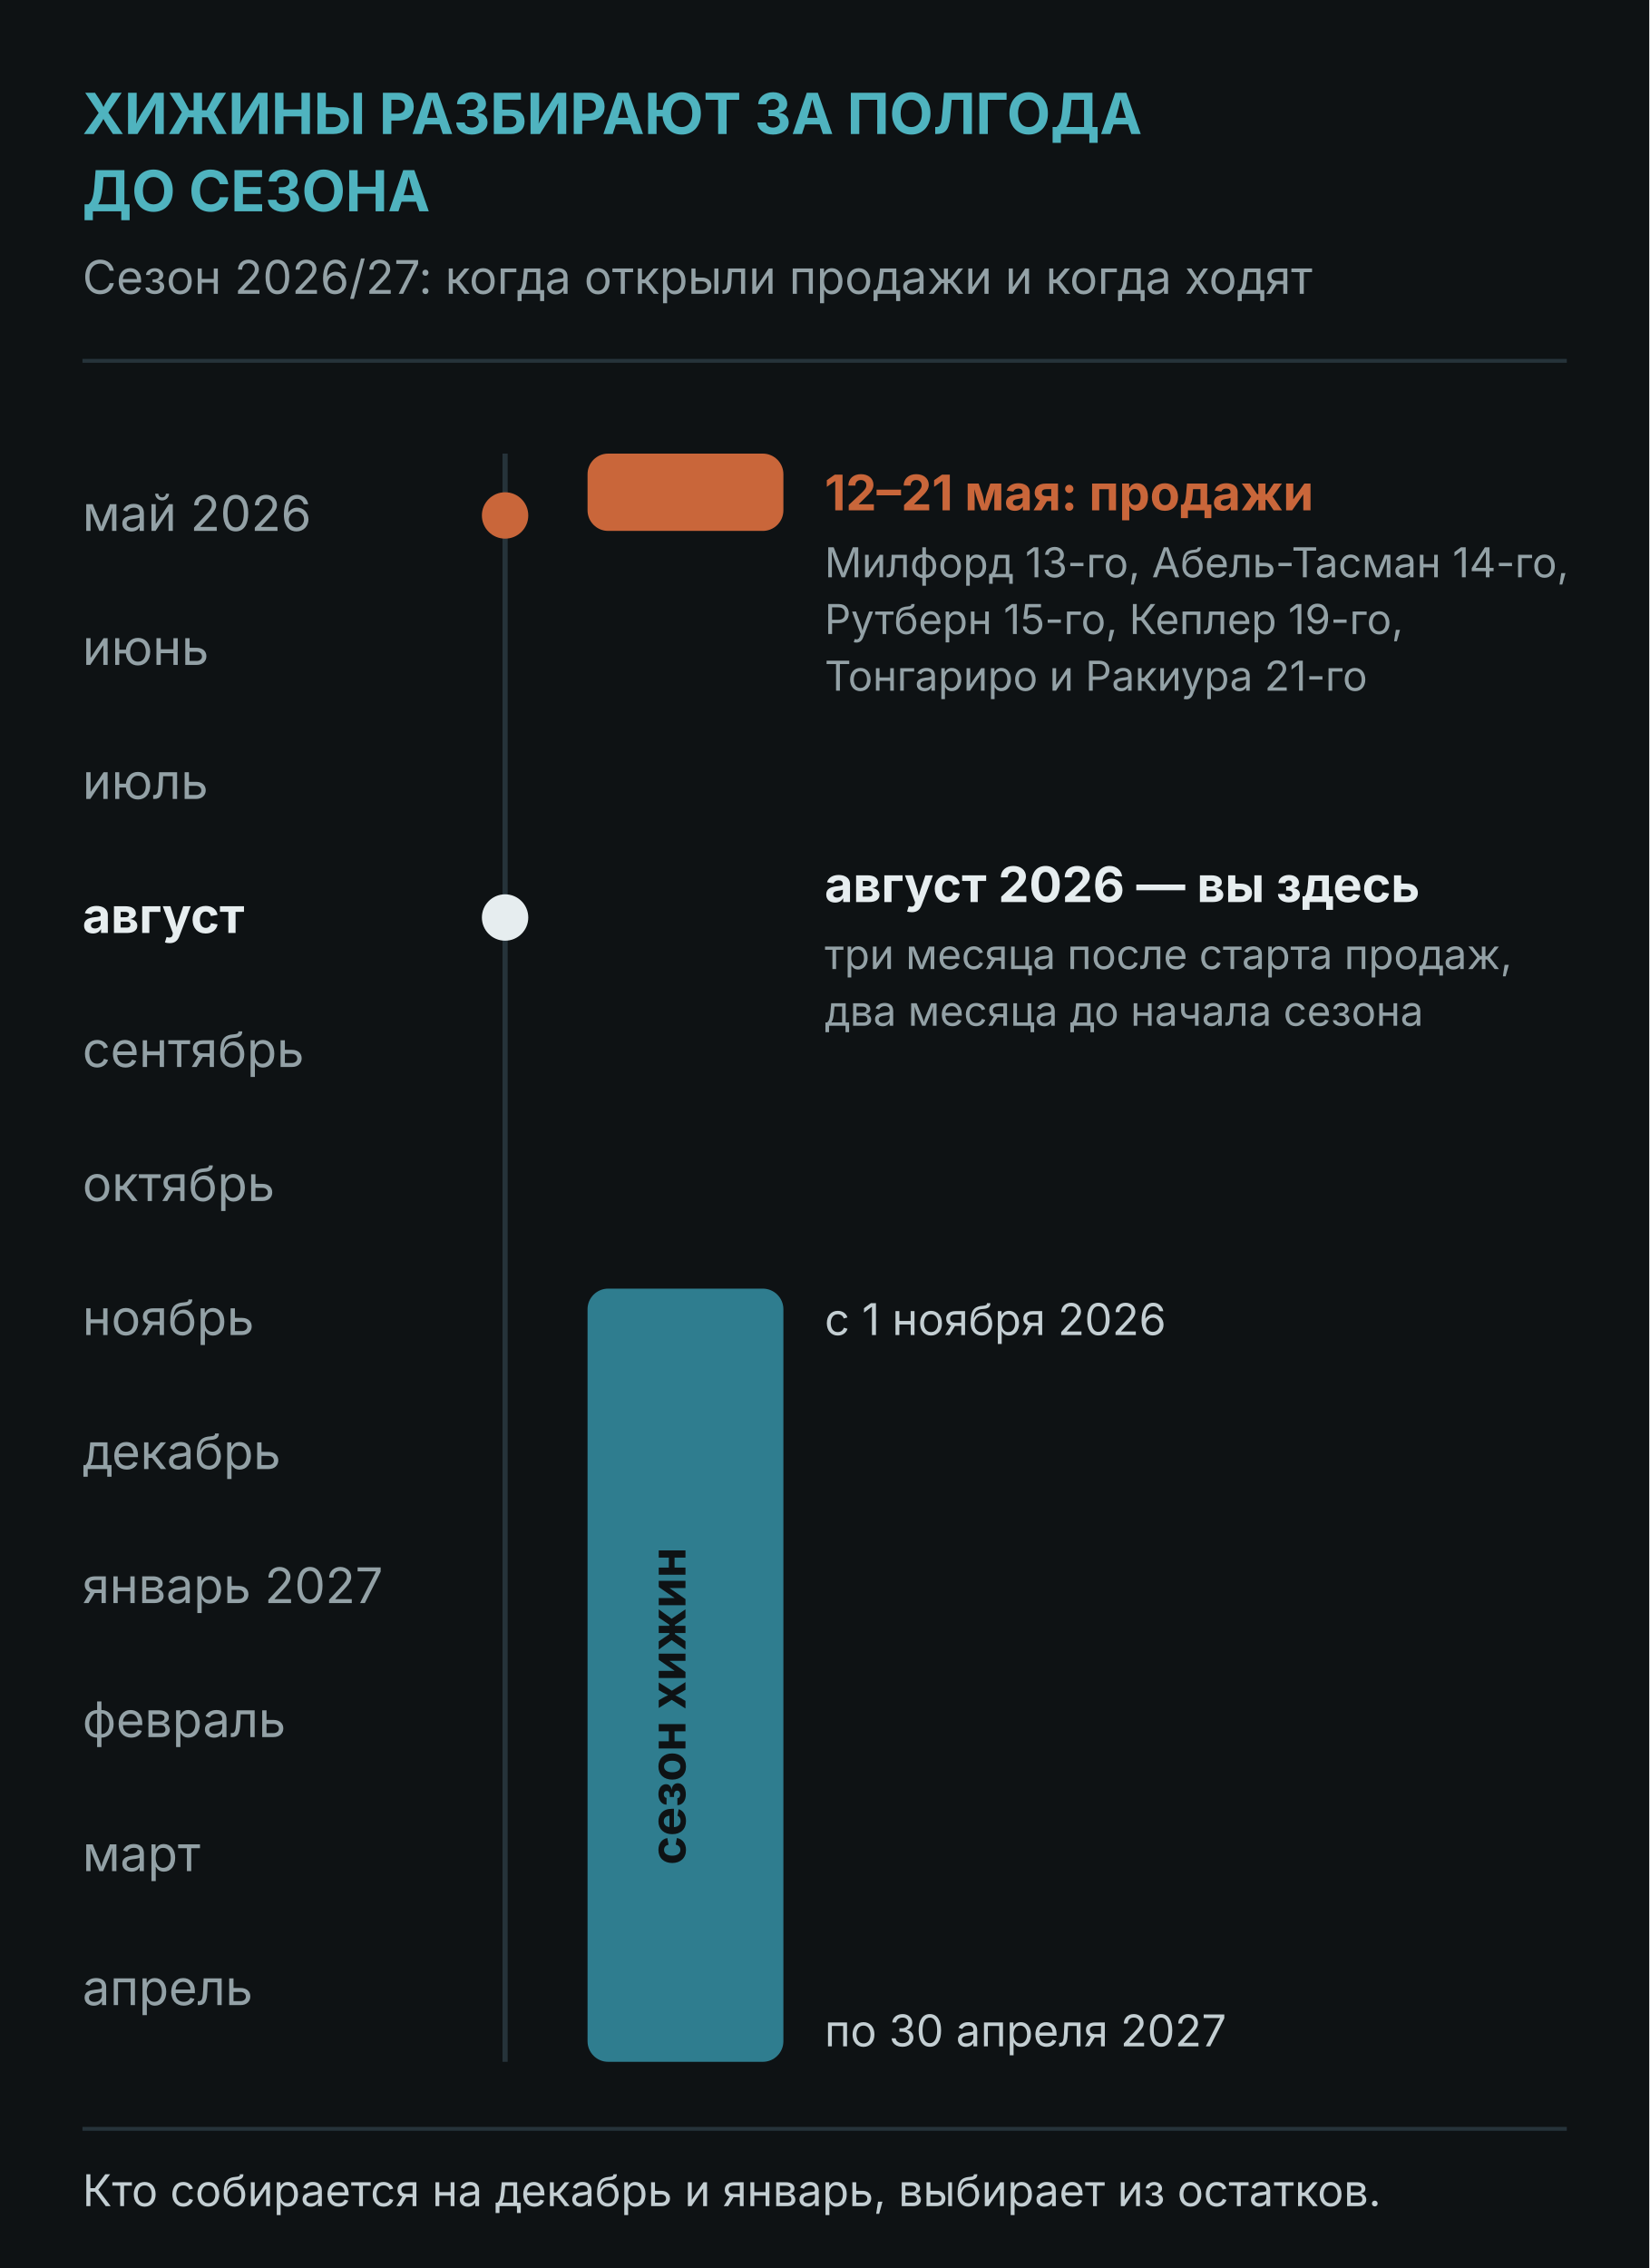
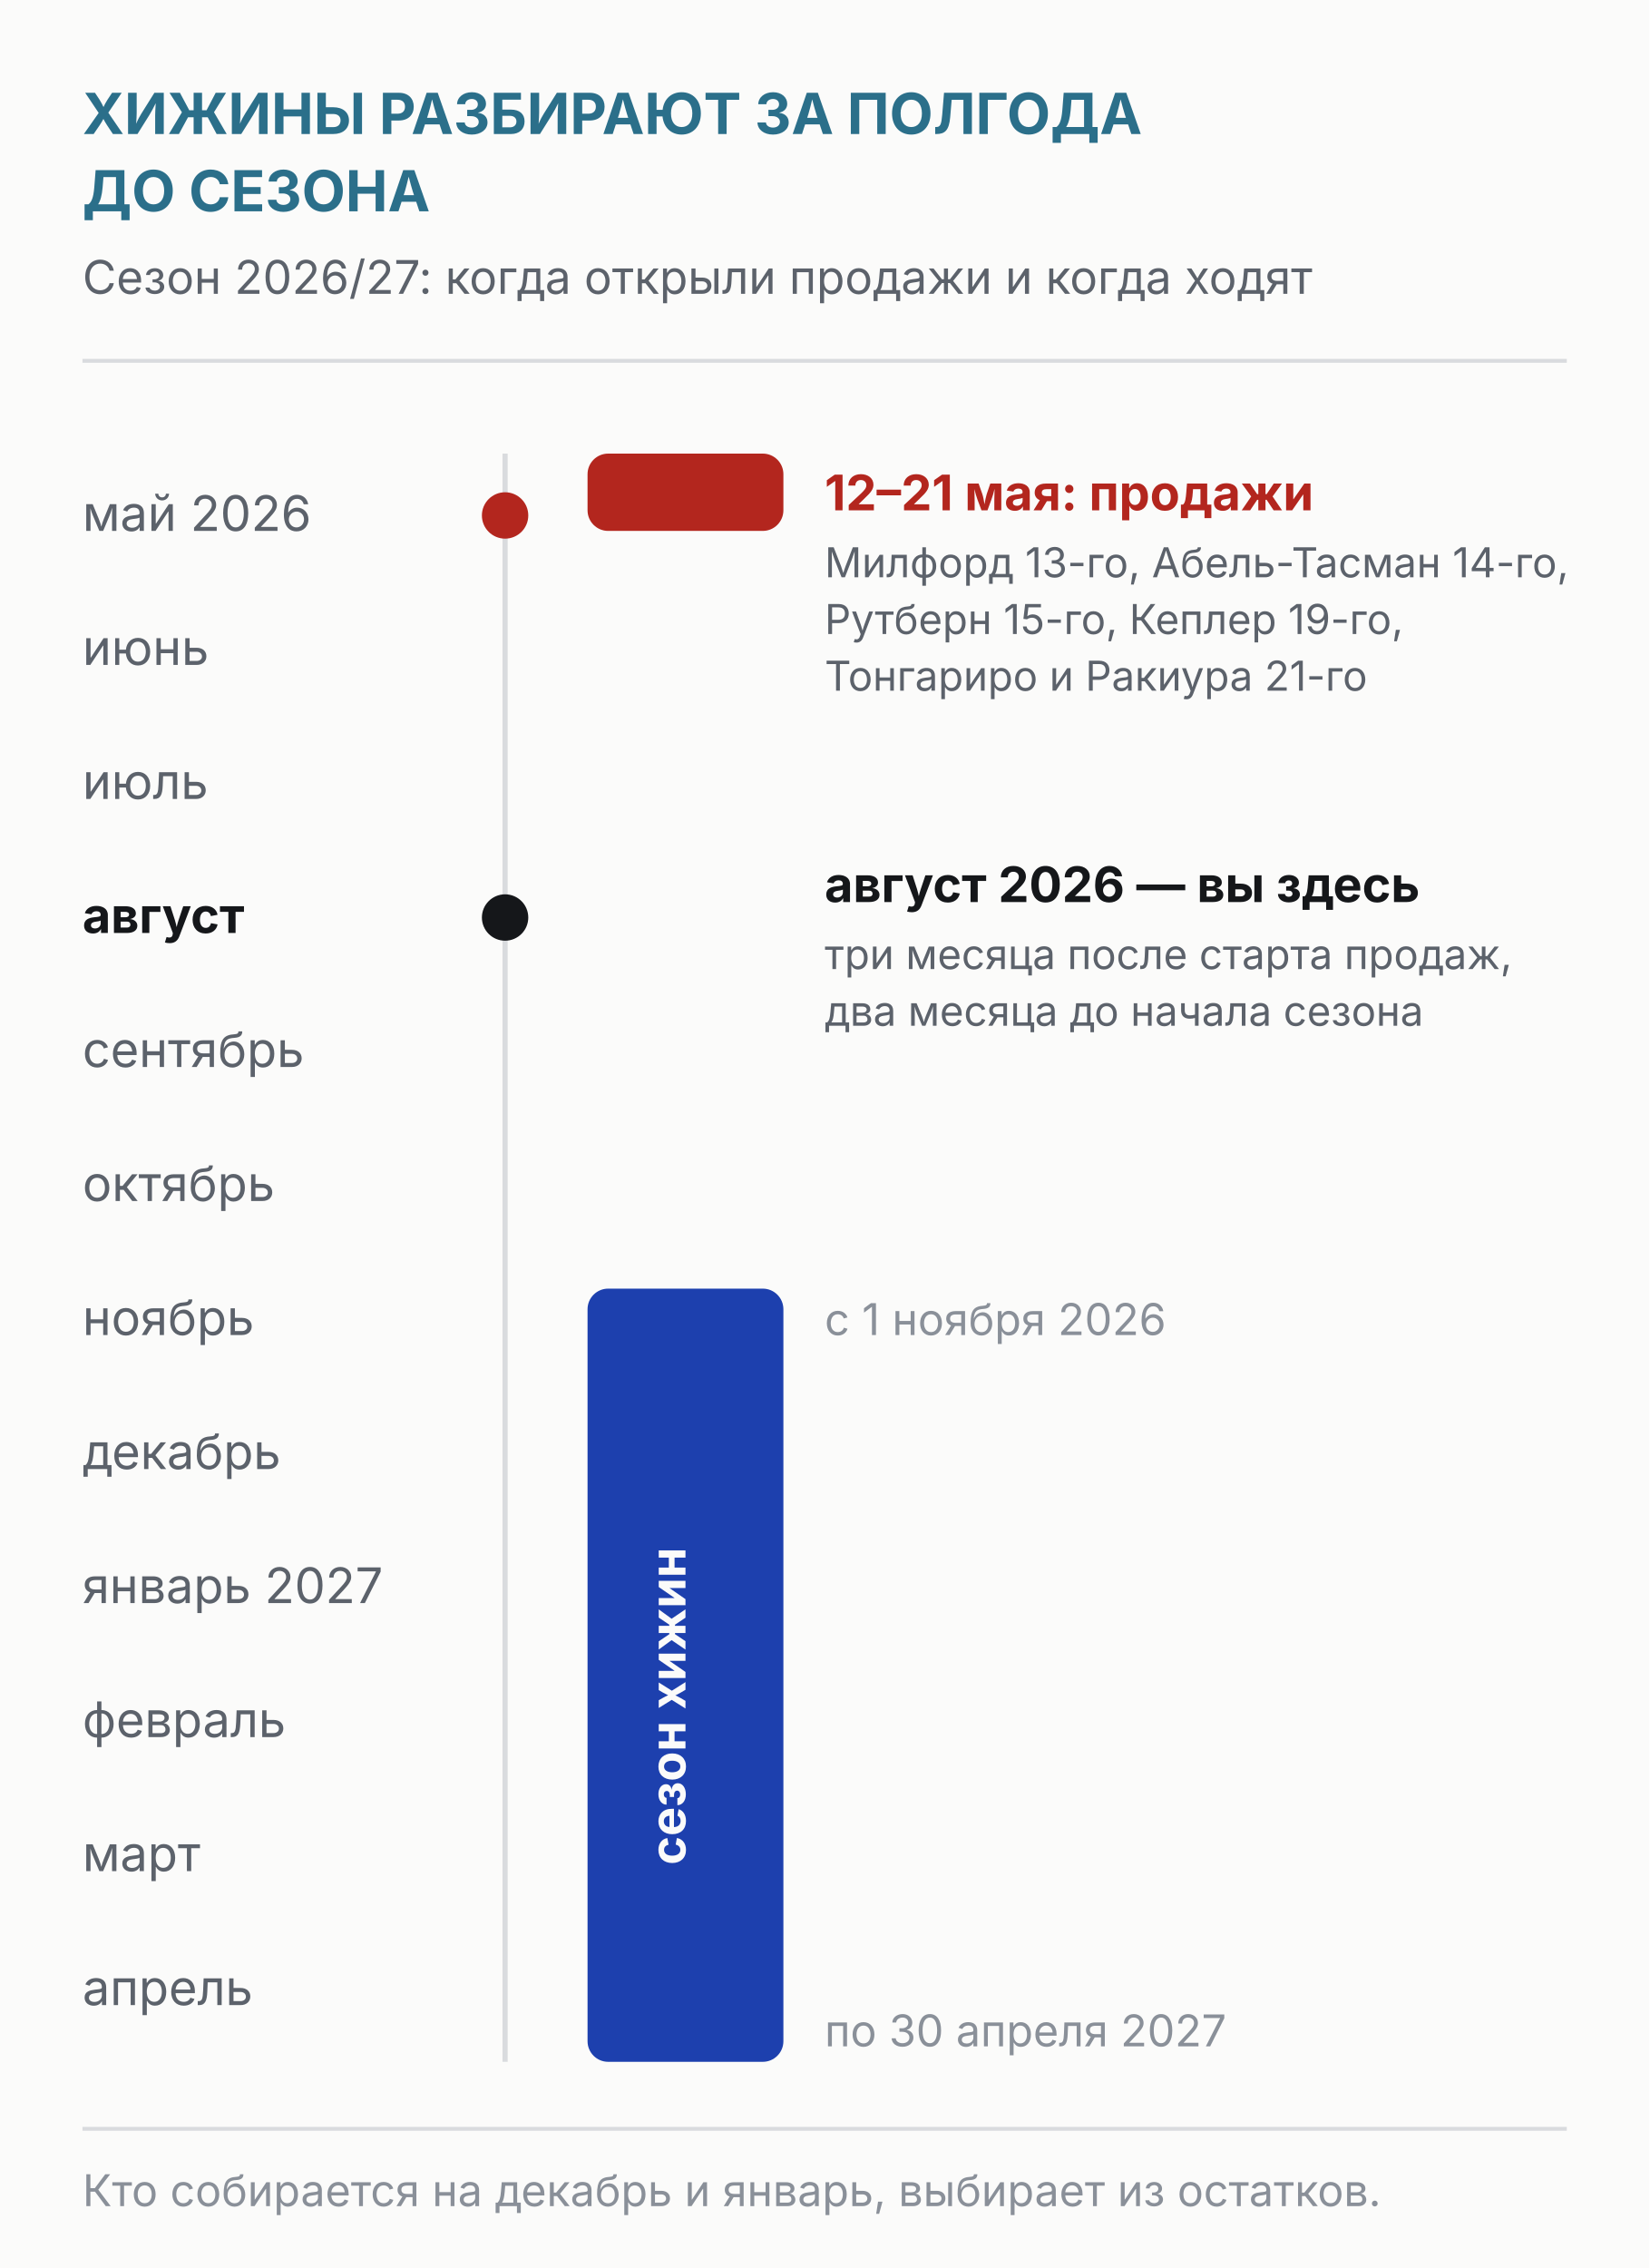
<svg xmlns="http://www.w3.org/2000/svg" viewBox="0 0 640 880" width="640" height="880" font-family="system-ui,-apple-system,sans-serif">
-   <rect width="640" height="880" fill="#0e1214" />
-   <text x="32" y="52" fill="#4fb3bf" font-size="22" font-weight="700">ХИЖИНЫ РАЗБИРАЮТ ЗА ПОЛГОДА</text>
-   <text x="32" y="82" fill="#4fb3bf" font-size="22" font-weight="700">ДО СЕЗОНА</text>
-   <text x="32" y="114" fill="#93a1a6" font-size="18">Сезон 2026/27: когда открыли продажи и когда ходят</text>
-   <line x1="32" y1="140" x2="608" y2="140" stroke="#26333a" stroke-width="1.5" />
-   <line x1="196" y1="176" x2="196" y2="800" stroke="#26333a" stroke-width="2" />
-   <g font-size="19" fill="#93a1a6">
+   <rect width="640" height="880" fill="#fbfbfa" />
+   <text x="32" y="52" fill="#2b6f8a" font-size="22" font-weight="700">ХИЖИНЫ РАЗБИРАЮТ ЗА ПОЛГОДА</text>
+   <text x="32" y="82" fill="#2b6f8a" font-size="22" font-weight="700">ДО СЕЗОНА</text>
+   <text x="32" y="114" fill="#5c626b" font-size="18">Сезон 2026/27: когда открыли продажи и когда ходят</text>
+   <line x1="32" y1="140" x2="608" y2="140" stroke="#d9dbde" stroke-width="1.5" />
+   <line x1="196" y1="176" x2="196" y2="800" stroke="#d9dbde" stroke-width="2" />
+   <g font-size="19" fill="#5c626b">
    <text x="32" y="206">май 2026</text>
    <text x="32" y="258">июнь</text>
    <text x="32" y="310">июль</text>
-     <text x="32" y="362" fill="#e6edef" font-weight="700">август</text>
+     <text x="32" y="362" fill="#15171a" font-weight="700">август</text>
    <text x="32" y="414">сентябрь</text>
    <text x="32" y="466">октябрь</text>
    <text x="32" y="518">ноябрь</text>
    <text x="32" y="570">декабрь</text>
    <text x="32" y="622">январь 2027</text>
    <text x="32" y="674">февраль</text>
    <text x="32" y="726">март</text>
    <text x="32" y="778">апрель</text>
  </g>
-   <rect x="228" y="500" width="76" height="300" rx="8" fill="#2f7d8f" />
-   <text x="266" y="662" fill="#0e1214" font-size="19" font-weight="700" text-anchor="middle" transform="rotate(-90 266 662)">сезон хижин</text>
-   <text x="320" y="518" fill="#c3ced2" font-size="17">с 1 ноября 2026</text>
-   <text x="320" y="794" fill="#c3ced2" font-size="17">по 30 апреля 2027</text>
-   <circle cx="196" cy="200" r="9" fill="#c9663a" />
-   <rect x="228" y="176" width="76" height="30" rx="8" fill="#c9663a" />
-   <text x="320" y="198" fill="#c9663a" font-size="19" font-weight="700">12–21 мая: продажи</text>
-   <text x="320" y="224" fill="#93a1a6" font-size="16">Милфорд 13-го, Абель-Тасман 14-го,</text>
-   <text x="320" y="246" fill="#93a1a6" font-size="16">Рутберн 15-го, Кеплер 19-го,</text>
-   <text x="320" y="268" fill="#93a1a6" font-size="16">Тонгариро и Ракиура 21-го</text>
-   <circle cx="196" cy="356" r="9" fill="#e6edef" />
-   <text x="320" y="350" fill="#e6edef" font-size="19" font-weight="700">август 2026 — вы здесь</text>
-   <text x="320" y="376" fill="#93a1a6" font-size="16">три месяца после старта продаж,</text>
-   <text x="320" y="398" fill="#93a1a6" font-size="16">два месяца до начала сезона</text>
-   <line x1="32" y1="826" x2="608" y2="826" stroke="#26333a" stroke-width="1.5" />
-   <text x="32" y="856" fill="#c3ced2" font-size="17">Кто собирается на декабрь и январь, выбирает из остатков.</text>
+   <rect x="228" y="500" width="76" height="300" rx="8" fill="#1d40ae" />
+   <text x="266" y="662" fill="#fbfbfa" font-size="19" font-weight="700" text-anchor="middle" transform="rotate(-90 266 662)">сезон хижин</text>
+   <text x="320" y="518" fill="#8a9099" font-size="17">с 1 ноября 2026</text>
+   <text x="320" y="794" fill="#8a9099" font-size="17">по 30 апреля 2027</text>
+   <circle cx="196" cy="200" r="9" fill="#b3261e" />
+   <rect x="228" y="176" width="76" height="30" rx="8" fill="#b3261e" />
+   <text x="320" y="198" fill="#b3261e" font-size="19" font-weight="700">12–21 мая: продажи</text>
+   <text x="320" y="224" fill="#5c626b" font-size="16">Милфорд 13-го, Абель-Тасман 14-го,</text>
+   <text x="320" y="246" fill="#5c626b" font-size="16">Рутберн 15-го, Кеплер 19-го,</text>
+   <text x="320" y="268" fill="#5c626b" font-size="16">Тонгариро и Ракиура 21-го</text>
+   <circle cx="196" cy="356" r="9" fill="#15171a" />
+   <text x="320" y="350" fill="#15171a" font-size="19" font-weight="700">август 2026 — вы здесь</text>
+   <text x="320" y="376" fill="#5c626b" font-size="16">три месяца после старта продаж,</text>
+   <text x="320" y="398" fill="#5c626b" font-size="16">два месяца до начала сезона</text>
+   <line x1="32" y1="826" x2="608" y2="826" stroke="#d9dbde" stroke-width="1.5" />
+   <text x="32" y="856" fill="#8a9099" font-size="17">Кто собирается на декабрь и январь, выбирает из остатков.</text>
</svg>
